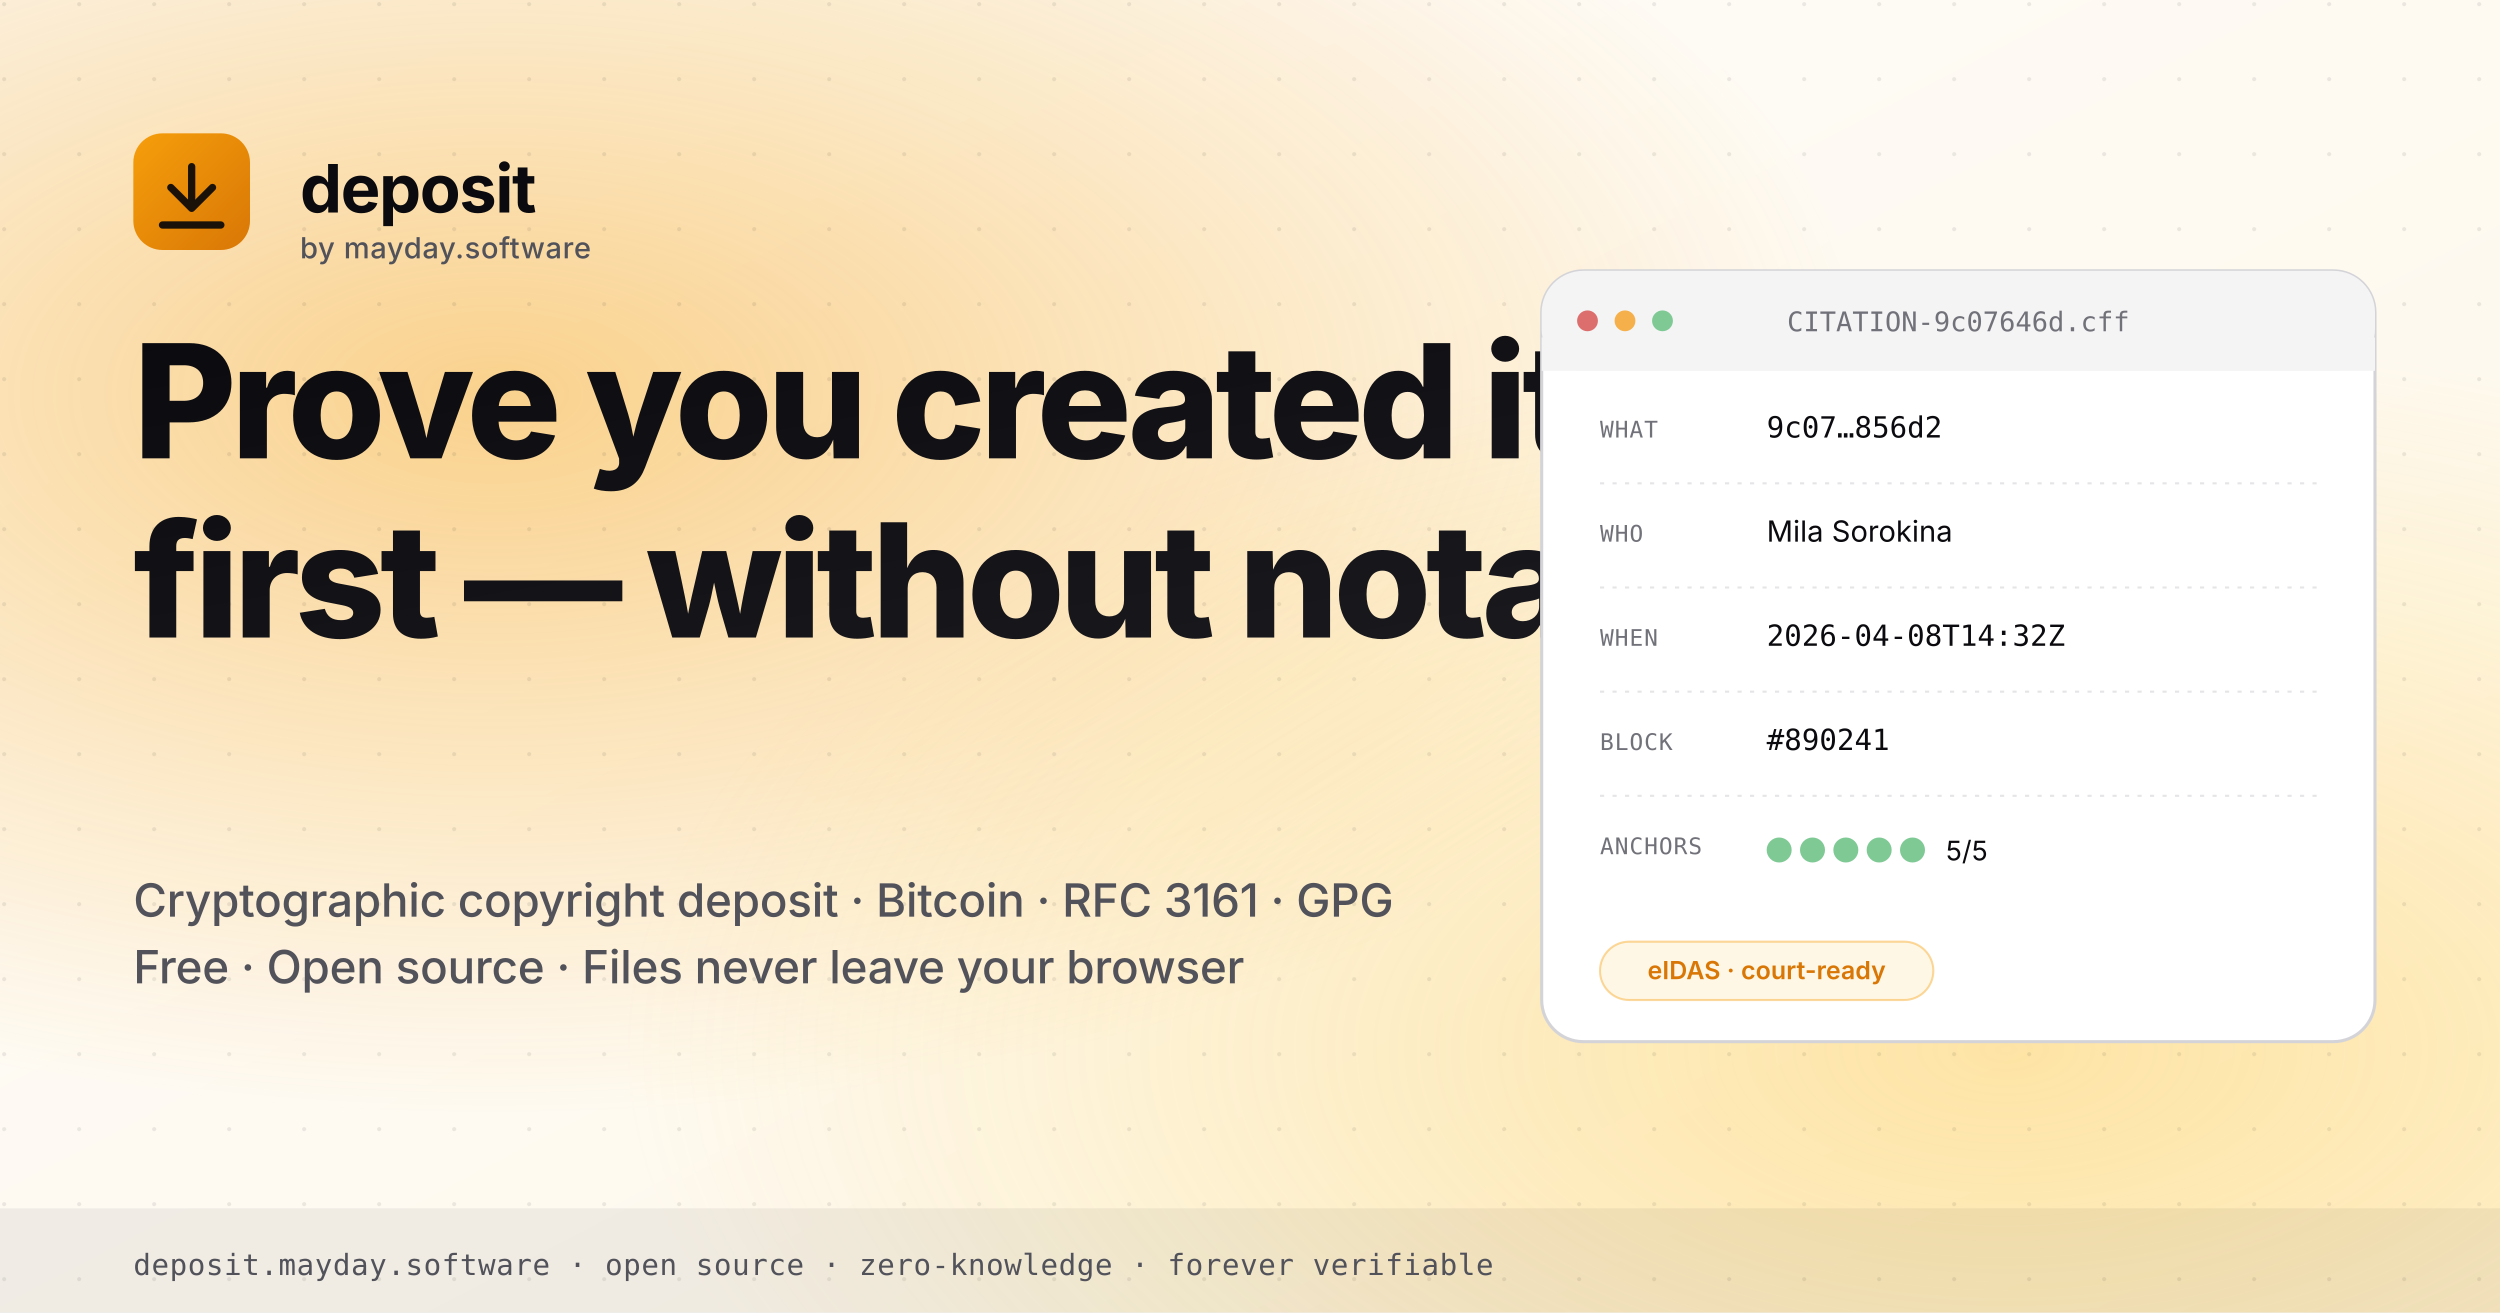
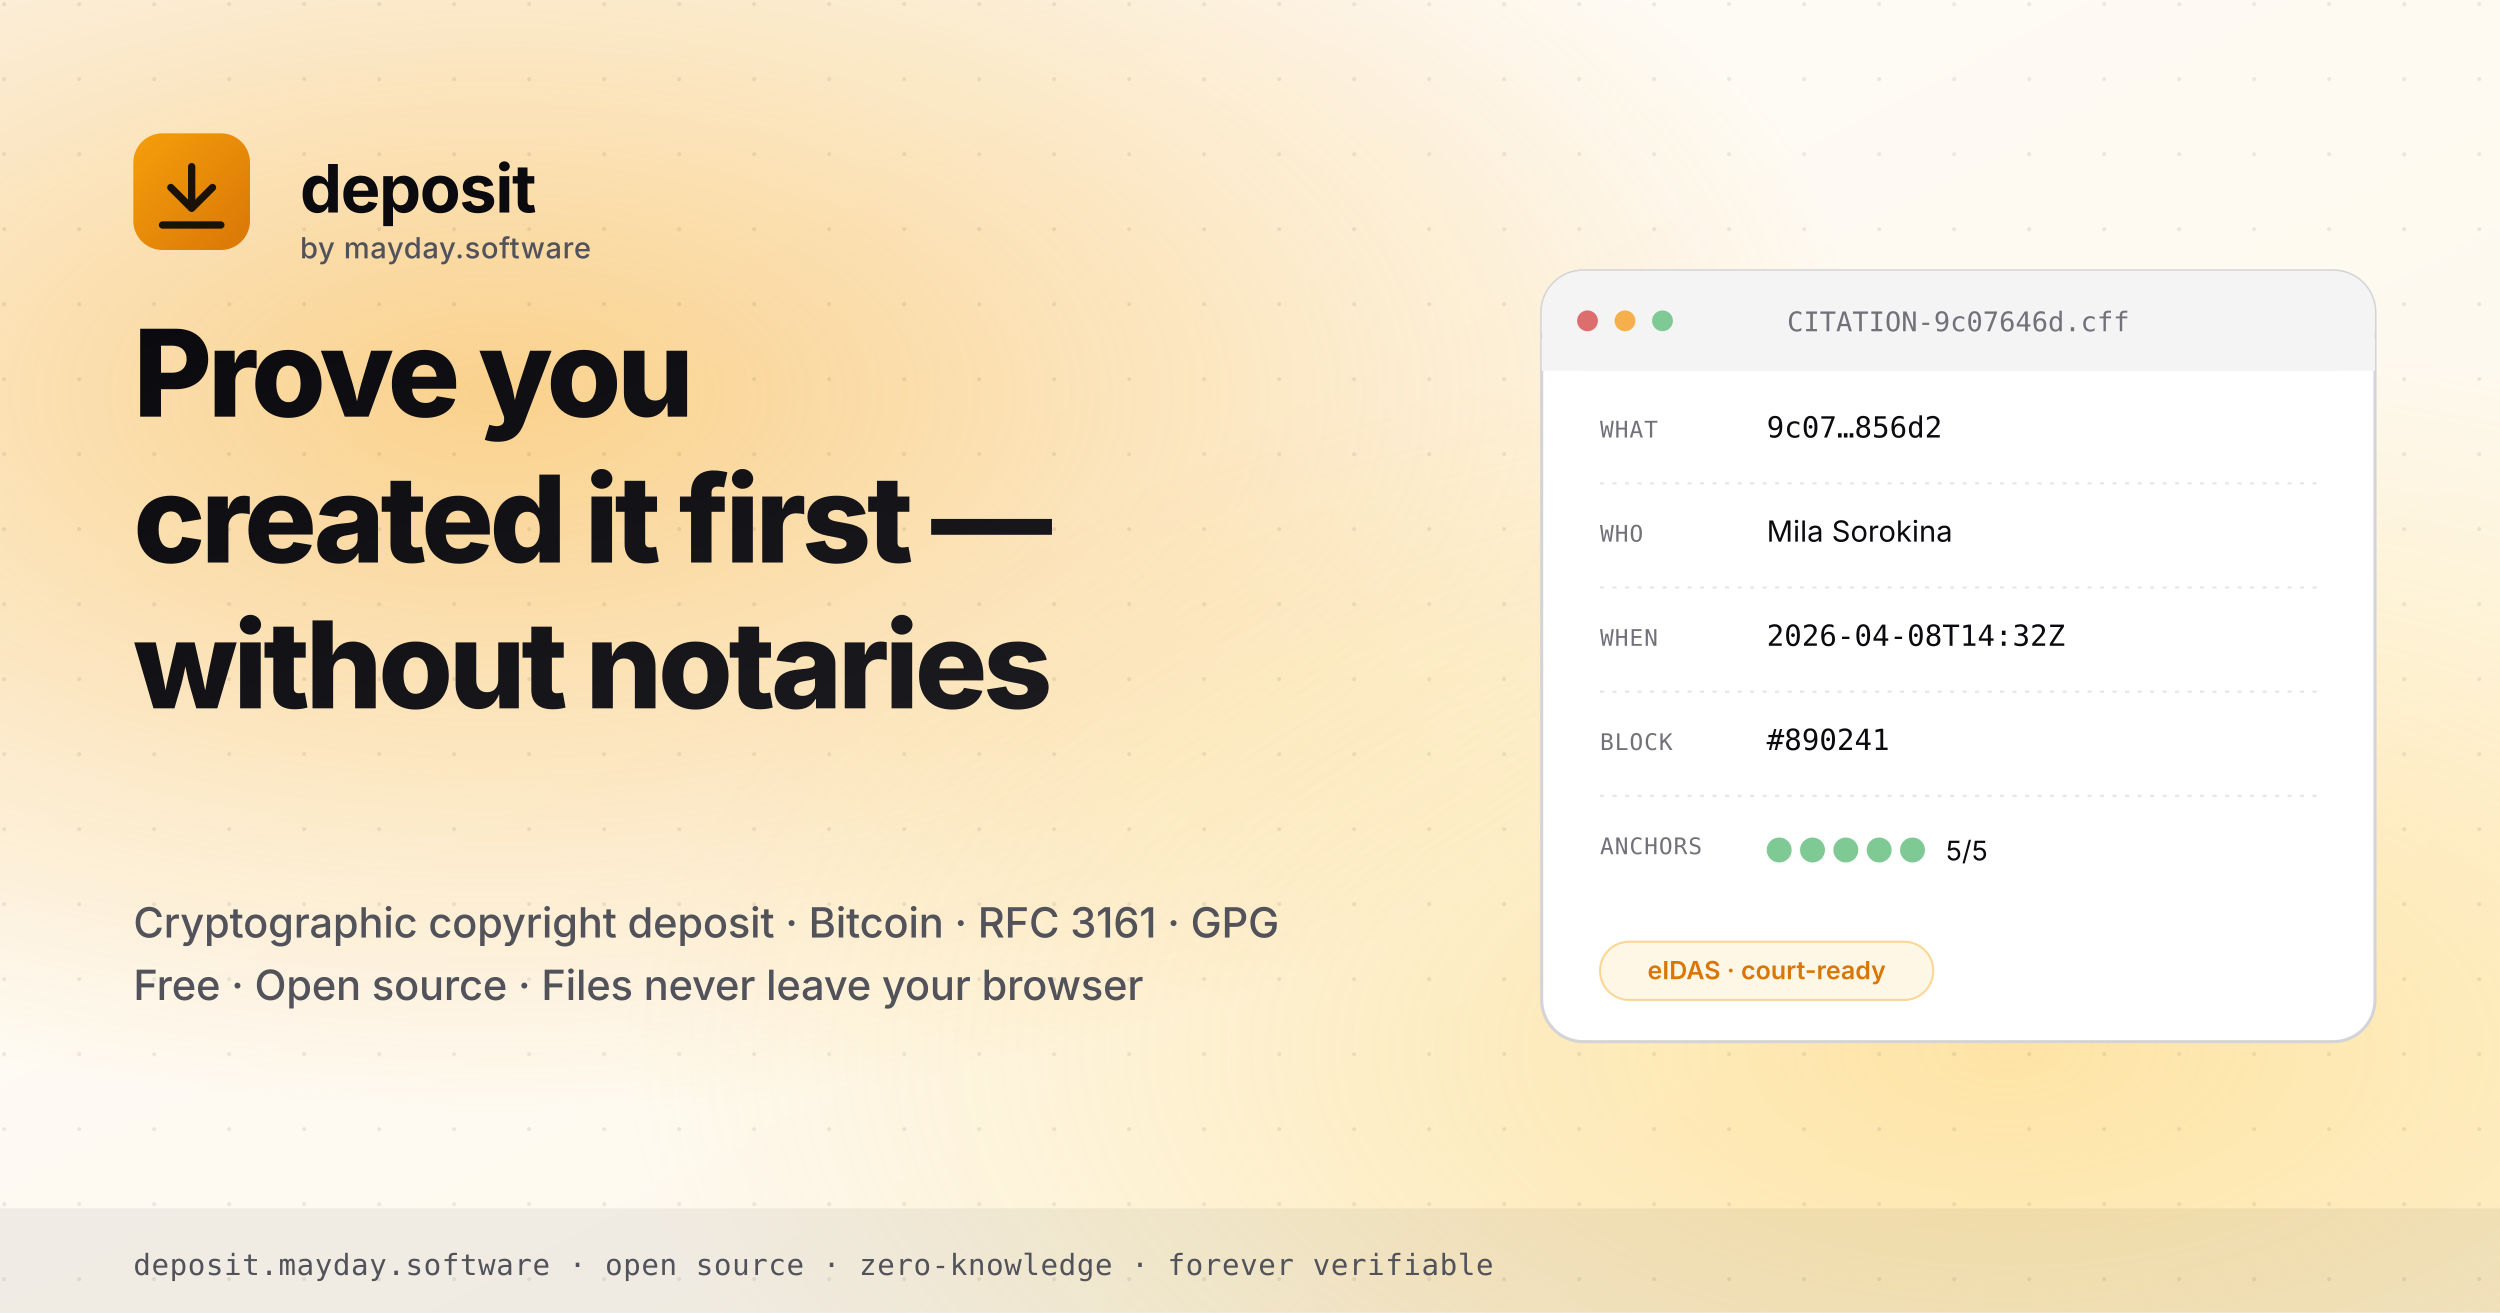
<svg xmlns="http://www.w3.org/2000/svg" width="1200" height="630" viewBox="0 0 1200 630" role="img" aria-label="deposit — Prove you created it first">
  <defs>
    <linearGradient id="bg" x1="0" y1="0" x2="1" y2="1">
      <stop offset="0%" stop-color="#fdfdfd" />
      <stop offset="100%" stop-color="#fff7e6" />
    </linearGradient>
    <linearGradient id="brandText" x1="0" y1="0" x2="1" y2="1">
      <stop offset="0%" stop-color="#0b0b0f" />
      <stop offset="100%" stop-color="#1a1a1f" />
    </linearGradient>
    <linearGradient id="amber" x1="0" y1="0" x2="1" y2="1">
      <stop offset="0%" stop-color="#f59e0b" />
      <stop offset="100%" stop-color="#d97706" />
    </linearGradient>
    <radialGradient id="meshA" cx="20%" cy="30%" r="55%">
      <stop offset="0%" stop-color="#f59e0b" stop-opacity="0.45" />
      <stop offset="100%" stop-color="#f59e0b" stop-opacity="0" />
    </radialGradient>
    <radialGradient id="meshB" cx="80%" cy="80%" r="55%">
      <stop offset="0%" stop-color="#fbbf24" stop-opacity="0.35" />
      <stop offset="100%" stop-color="#fbbf24" stop-opacity="0" />
    </radialGradient>
  </defs>
  <rect width="1200" height="630" fill="url(#bg)" />
  <rect width="1200" height="630" fill="url(#meshA)" />
  <rect width="1200" height="630" fill="url(#meshB)" />
  <g opacity="0.08">
    <pattern id="dots" x="0" y="0" width="36" height="36" patternUnits="userSpaceOnUse">
      <circle cx="2" cy="2" r="1" fill="#0b0b0f" />
    </pattern>
    <rect width="1200" height="630" fill="url(#dots)" />
  </g>
  <g transform="translate(64, 64)">
    <rect width="56" height="56" rx="14" fill="url(#amber)" />
    <g transform="translate(28, 28)" stroke="#1a1208" stroke-width="3.5" stroke-linecap="round" stroke-linejoin="round" fill="none">
      <path d="M -10 -2 L 0 8 L 10 -2" />
      <line x1="0" y1="-12" x2="0" y2="6" />
      <line x1="-14" y1="16" x2="14" y2="16" />
    </g>
    <text x="80" y="38" font-family="Space Grotesk, Inter, system-ui, sans-serif" font-size="32" font-weight="700" fill="#0b0b0f" letter-spacing="-0.02em">deposit</text>
    <text x="80" y="60" font-family="Inter, system-ui, sans-serif" font-size="14" font-weight="500" fill="#52525b" letter-spacing="0.02em">by mayday.software</text>
  </g>
-   <g transform="translate(64, 220)">
-     <text font-family="Inter, system-ui, sans-serif" font-size="76" font-weight="800" fill="url(#brandText)" letter-spacing="-0.035em">
-       <tspan x="0" dy="0">Prove you created it</tspan>
-       <tspan x="0" dy="86">first — without notaries</tspan>
+   <g transform="translate(64, 200)">
+     <text font-family="Inter, system-ui, sans-serif" font-size="58" font-weight="800" fill="url(#brandText)" letter-spacing="-0.035em">
+       <tspan x="0" dy="0">Prove you</tspan>
+       <tspan x="0" dy="70">created it first —</tspan>
+       <tspan x="0" dy="70">without notaries</tspan>
    </text>
  </g>
-   <g transform="translate(64, 440)">
-     <text font-family="Inter, system-ui, sans-serif" font-size="22" font-weight="500" fill="#52525b" letter-spacing="-0.005em">
+   <g transform="translate(64, 450)">
+     <text font-family="Inter, system-ui, sans-serif" font-size="20" font-weight="500" fill="#52525b" letter-spacing="-0.005em">
      <tspan x="0" dy="0">Cryptographic copyright deposit · Bitcoin · RFC 3161 · GPG</tspan>
-       <tspan x="0" dy="32">Free · Open source · Files never leave your browser</tspan>
+       <tspan x="0" dy="30">Free · Open source · Files never leave your browser</tspan>
    </text>
  </g>
  <g transform="translate(740, 130)">
-     <rect width="400" height="370" rx="20" fill="#ffffff" stroke="#d4d4d8" stroke-width="1.5" filter="url(#shadow)" />
+     <rect width="400" height="370" rx="20" fill="#ffffff" stroke="#d4d4d8" stroke-width="1.5" />
    <g transform="translate(0, 0)">
      <rect width="400" height="48" rx="20" fill="#f4f4f5" />
      <rect y="32" width="400" height="16" fill="#f4f4f5" />
      <circle cx="22" cy="24" r="5" fill="#dc6e6e" />
      <circle cx="40" cy="24" r="5" fill="#f5b04b" />
      <circle cx="58" cy="24" r="5" fill="#7fc995" />
      <text x="200" y="29" font-family="JetBrains Mono, monospace" font-size="13" fill="#71717a" text-anchor="middle">CITATION-9c07646d.cff</text>
    </g>
    <g transform="translate(28, 80)" font-family="JetBrains Mono, monospace">
      <text font-size="11" fill="#71717a" letter-spacing="0.04em">WHAT</text>
      <text x="80" font-size="14" fill="#0b0b0f">9c07…856d2</text>
      <line x1="0" y1="22" x2="344" y2="22" stroke="#e5e5e7" stroke-dasharray="2 4" />
      <g transform="translate(0, 50)">
        <text font-size="11" fill="#71717a" letter-spacing="0.04em">WHO</text>
        <text x="80" font-size="14" fill="#0b0b0f" font-family="Inter, sans-serif">Mila Sorokina</text>
        <line x1="0" y1="22" x2="344" y2="22" stroke="#e5e5e7" stroke-dasharray="2 4" />
      </g>
      <g transform="translate(0, 100)">
        <text font-size="11" fill="#71717a" letter-spacing="0.04em">WHEN</text>
        <text x="80" font-size="14" fill="#0b0b0f">2026-04-08T14:32Z</text>
        <line x1="0" y1="22" x2="344" y2="22" stroke="#e5e5e7" stroke-dasharray="2 4" />
      </g>
      <g transform="translate(0, 150)">
        <text font-size="11" fill="#71717a" letter-spacing="0.04em">BLOCK</text>
        <text x="80" font-size="14" fill="#0b0b0f">#890241</text>
        <line x1="0" y1="22" x2="344" y2="22" stroke="#e5e5e7" stroke-dasharray="2 4" />
      </g>
      <g transform="translate(0, 200)">
        <text font-size="11" fill="#71717a" letter-spacing="0.04em">ANCHORS</text>
        <g transform="translate(80, -8)">
          <circle cx="6" cy="6" r="6" fill="#7fc995" />
          <circle cx="22" cy="6" r="6" fill="#7fc995" />
          <circle cx="38" cy="6" r="6" fill="#7fc995" />
          <circle cx="54" cy="6" r="6" fill="#7fc995" />
          <circle cx="70" cy="6" r="6" fill="#7fc995" />
          <text x="86" y="11" font-size="13" fill="#0b0b0f" font-family="Inter, sans-serif">5/5</text>
        </g>
      </g>
    </g>
    <g transform="translate(28, 322)">
      <rect width="160" height="28" rx="14" fill="#fff7e6" stroke="#f59e0b" stroke-opacity="0.4" />
      <text x="80" y="18" font-family="Inter, sans-serif" font-size="12" font-weight="600" fill="#d97706" text-anchor="middle">eIDAS · court-ready</text>
    </g>
  </g>
  <g transform="translate(0, 580)">
    <rect width="1200" height="50" fill="#0b0b0f" opacity="0.06" />
    <text x="64" y="32" font-family="JetBrains Mono, monospace" font-size="14" fill="#52525b" letter-spacing="0.02em">deposit.mayday.software · open source · zero-knowledge · forever verifiable</text>
  </g>
</svg>
